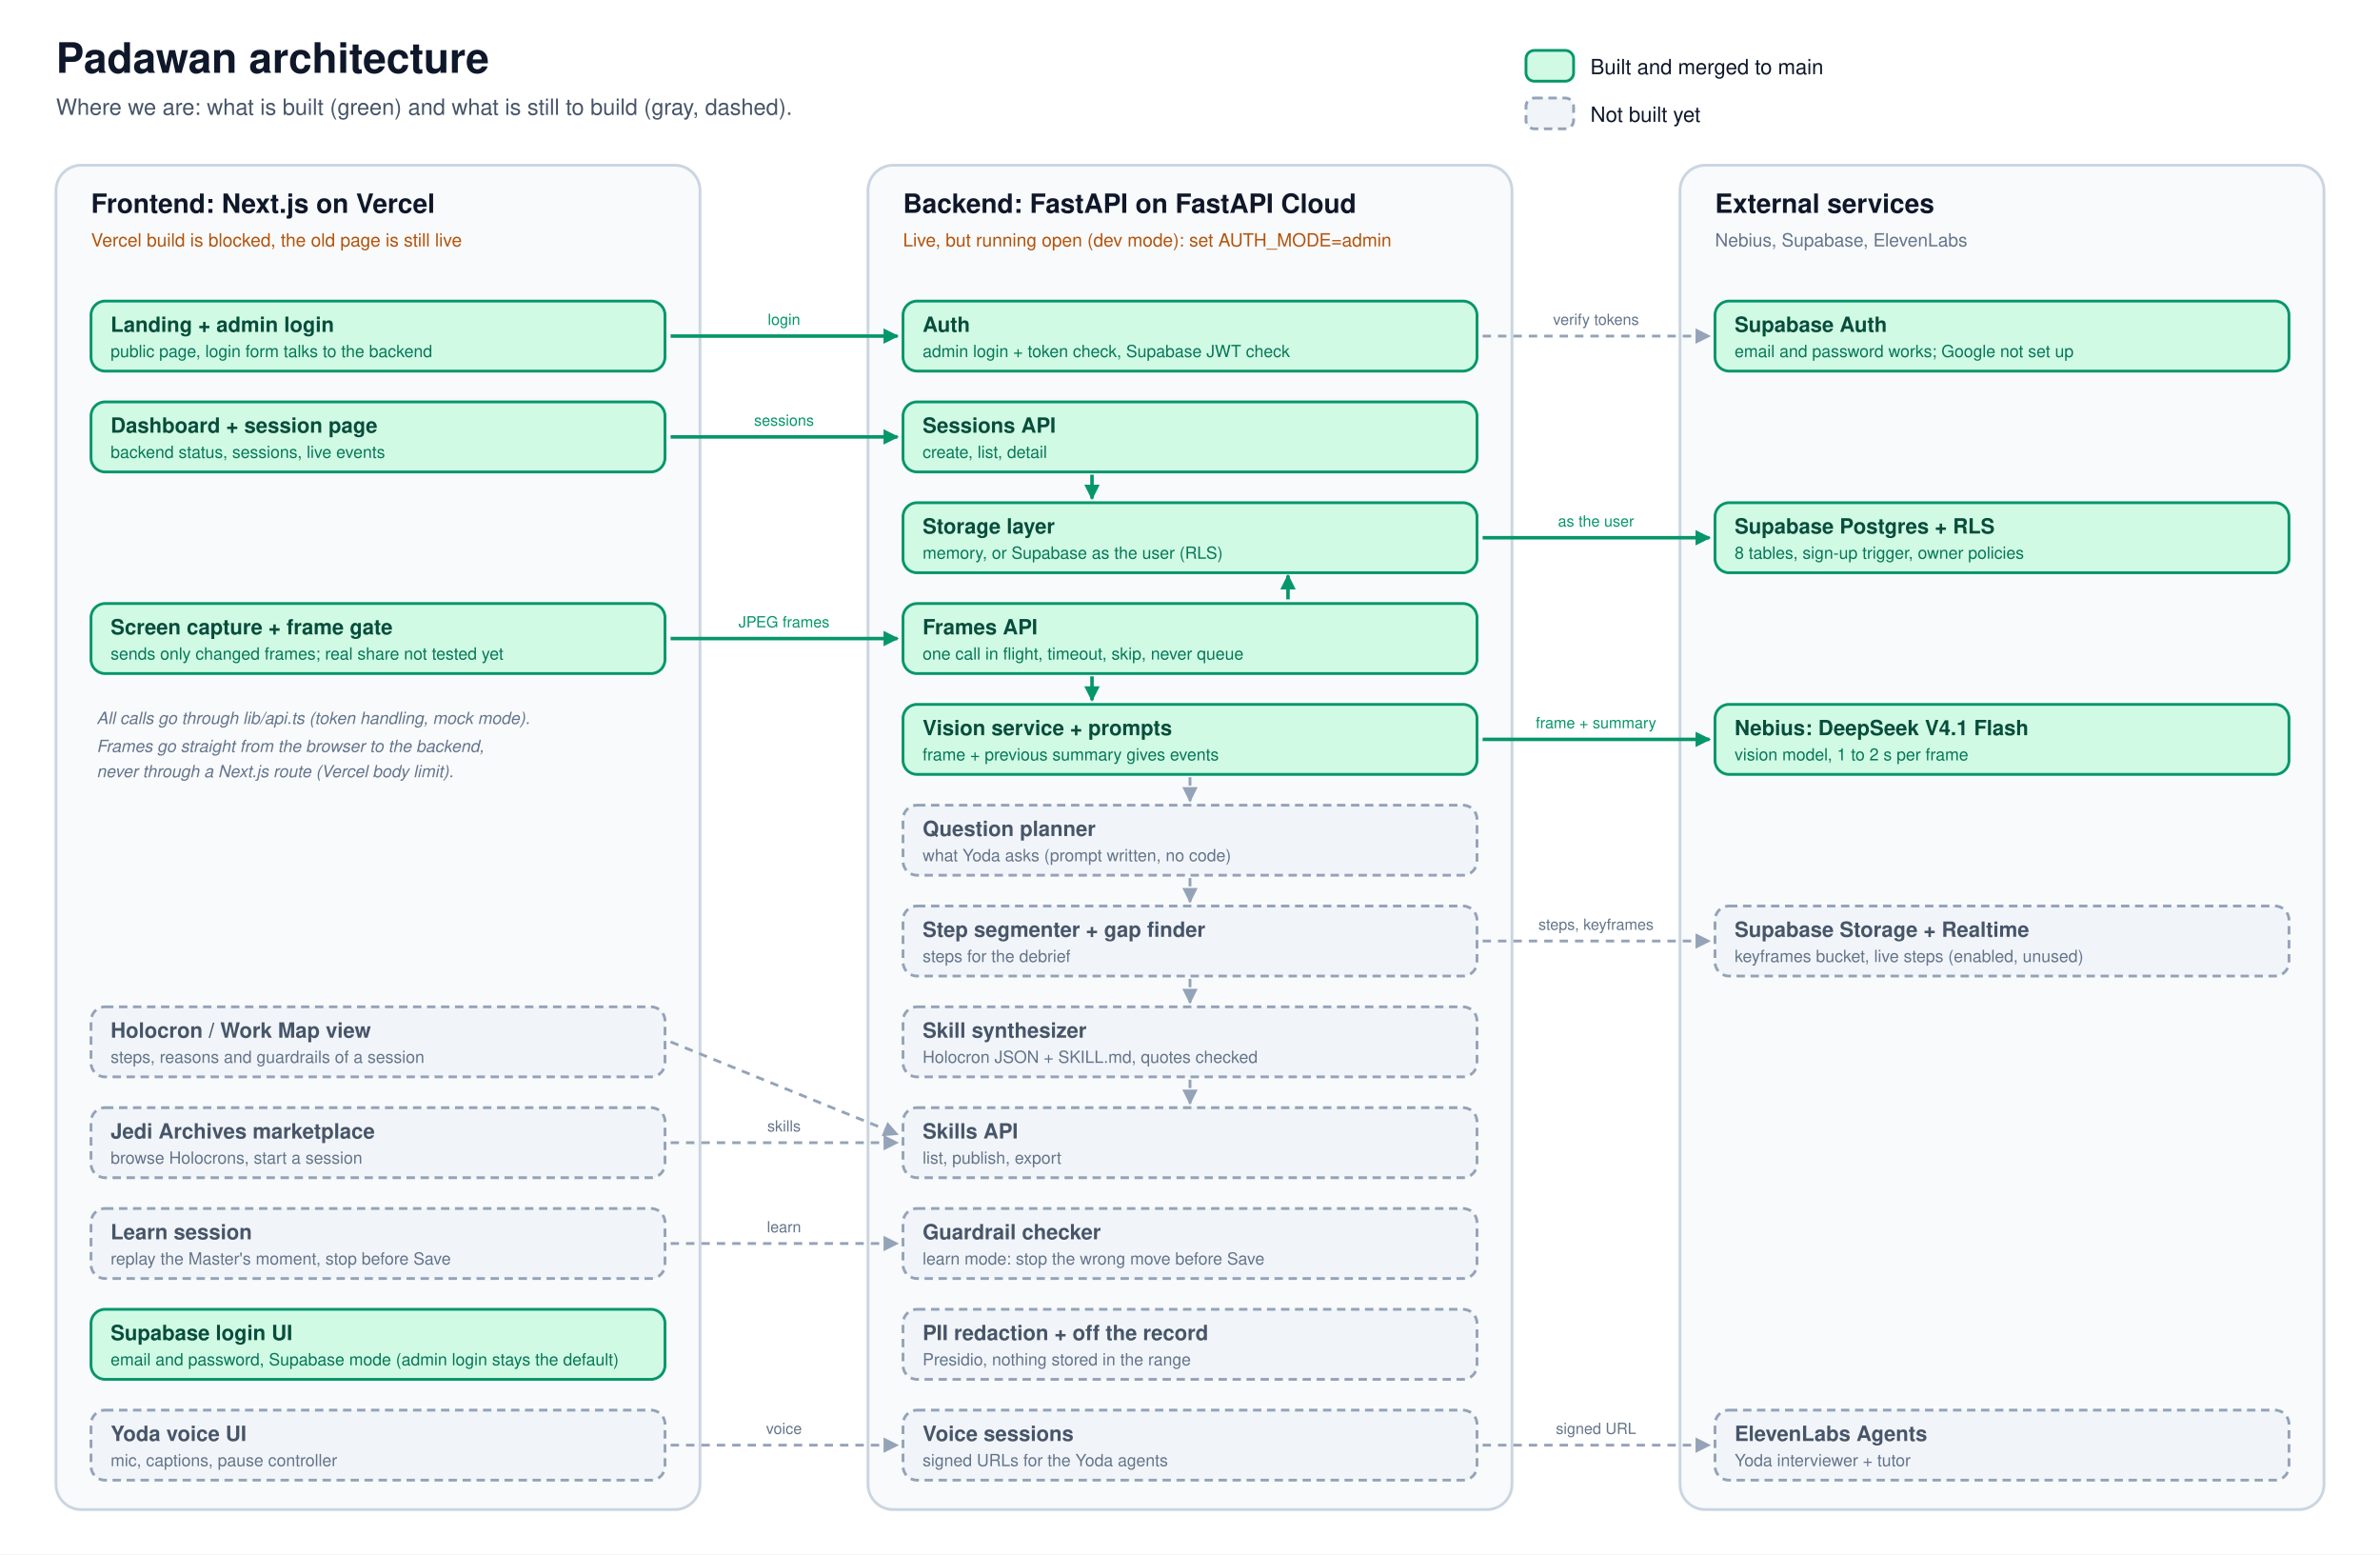
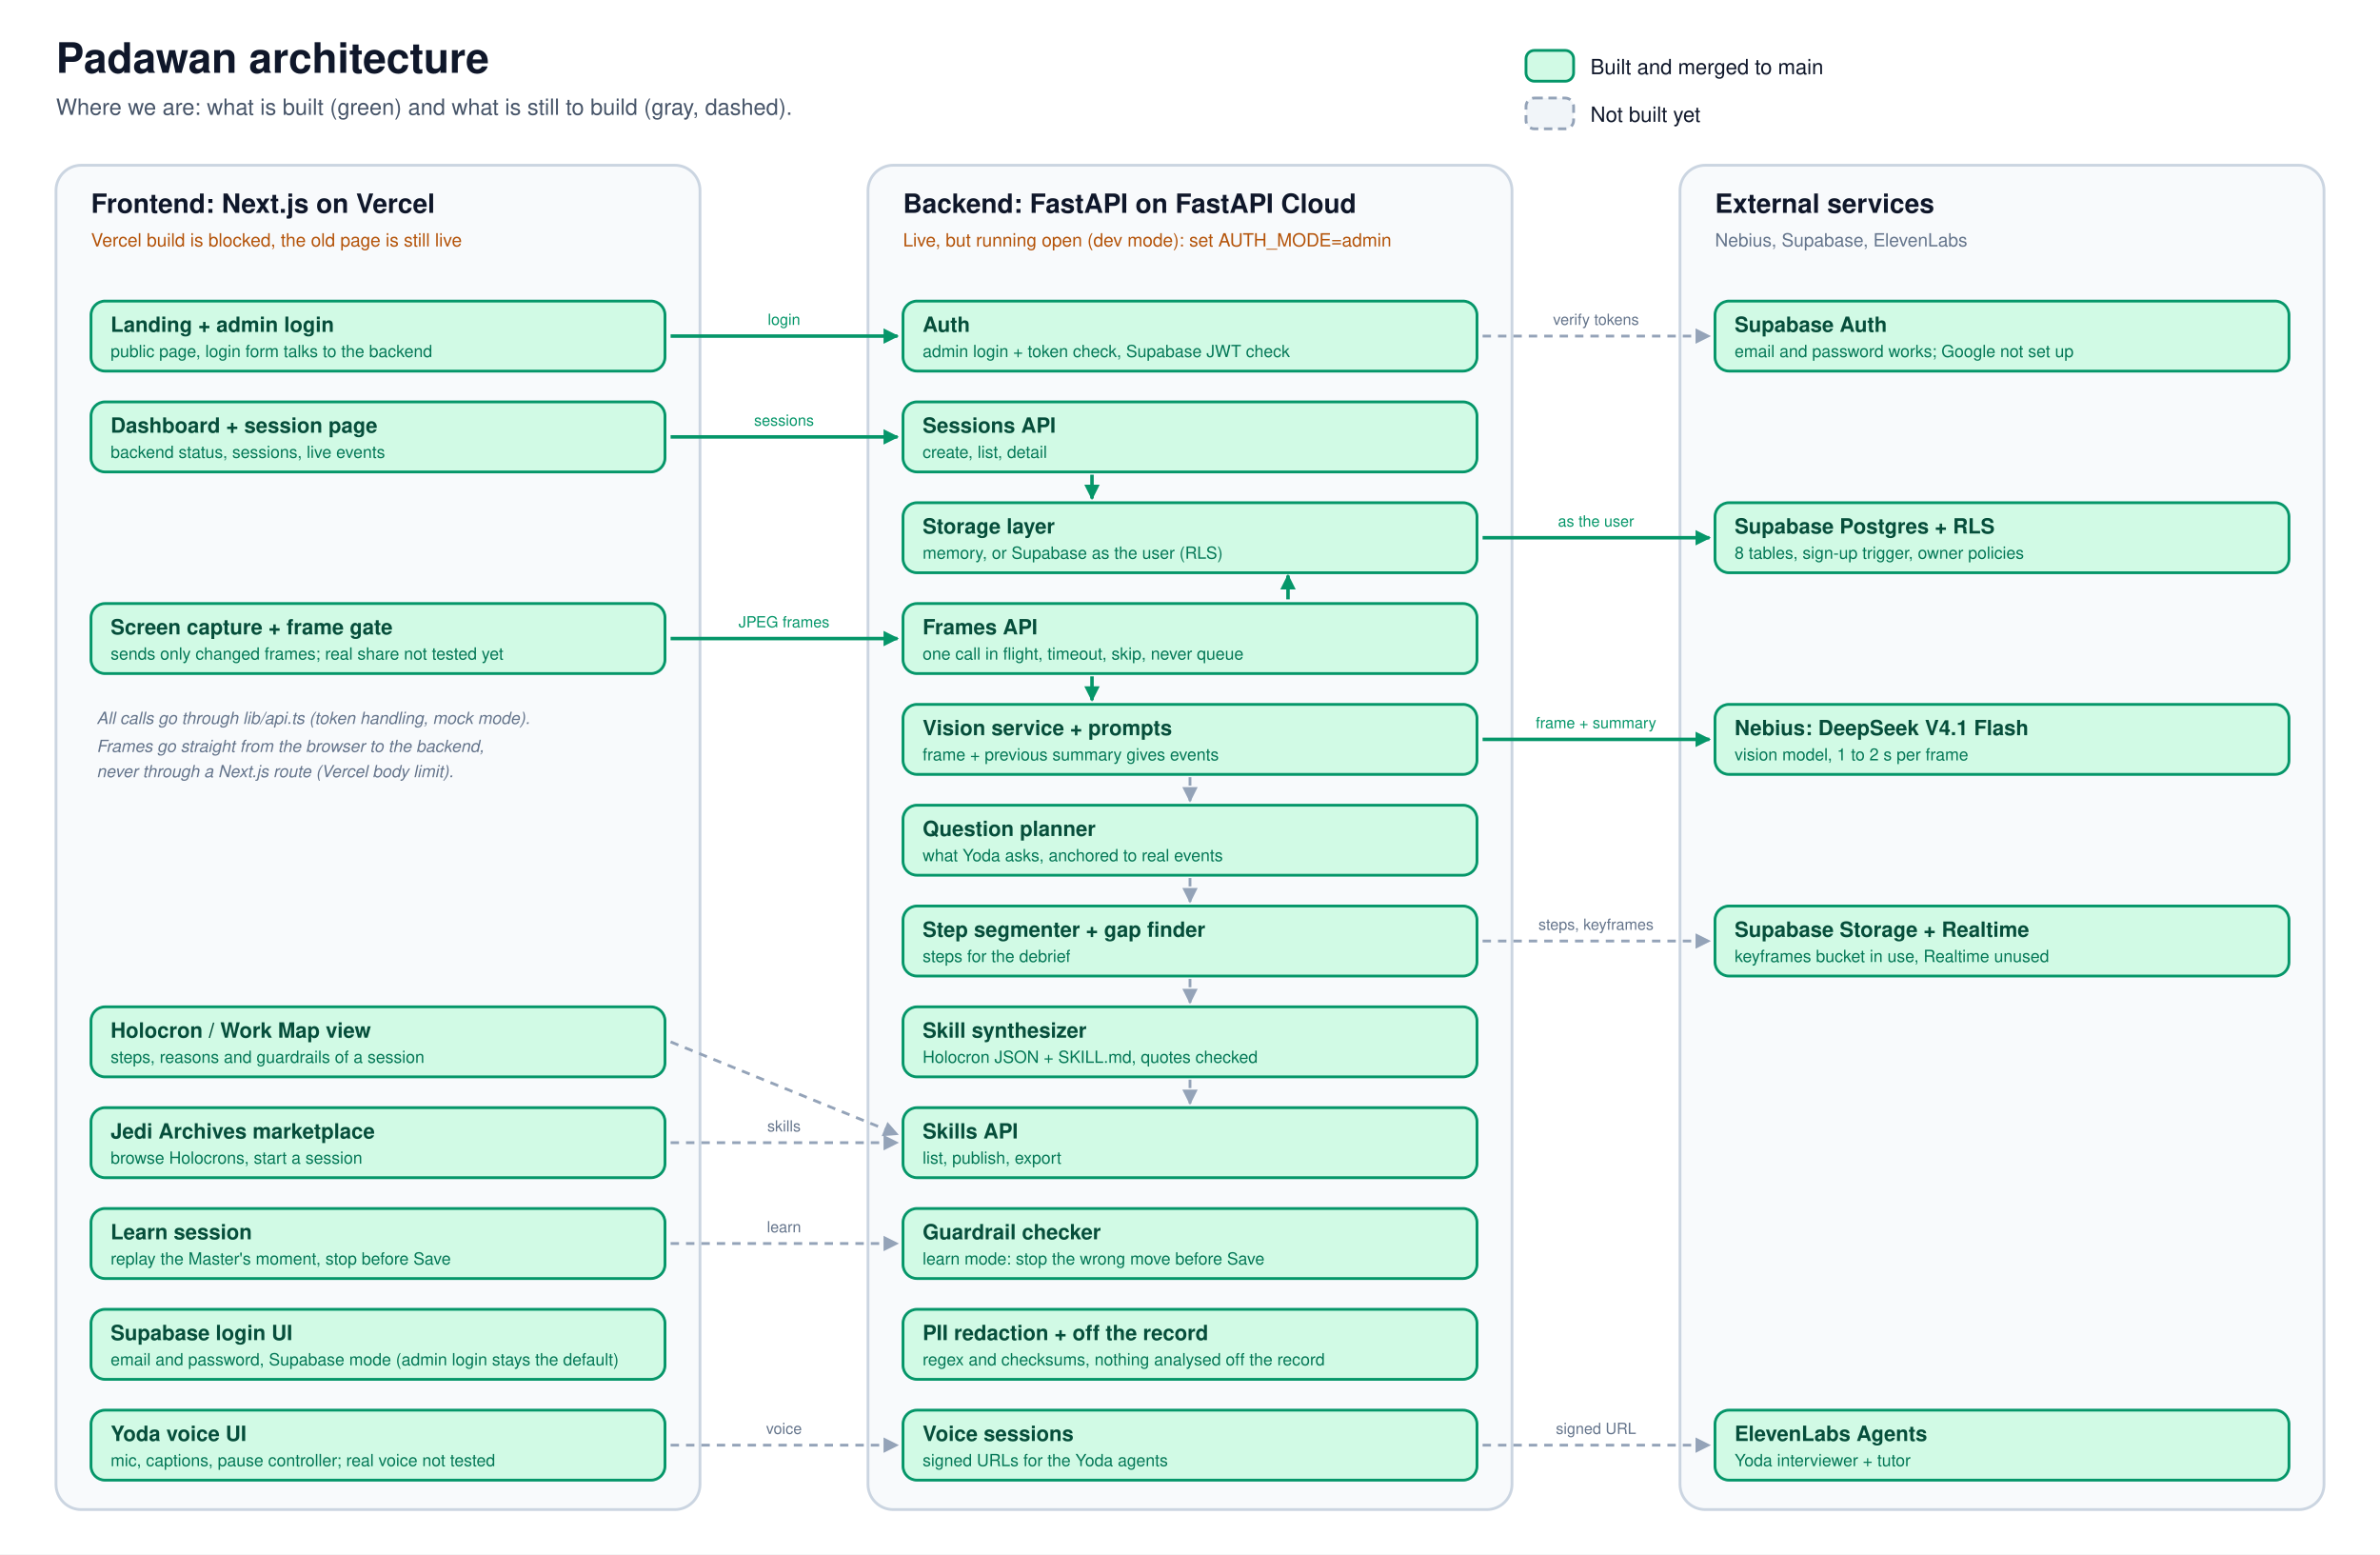
<svg xmlns="http://www.w3.org/2000/svg" viewBox="0 0 1700 1110" width="1700" height="1110" font-family="-apple-system, BlinkMacSystemFont, Segoe UI, Helvetica, Arial, sans-serif">
  <defs>
    <marker id="ag" viewBox="0 0 10 10" refX="9" refY="5" markerWidth="11" markerHeight="11" markerUnits="userSpaceOnUse" orient="auto-start-reverse">
      <path d="M0,0 L10,5 L0,10 z" fill="#059669" />
    </marker>
    <marker id="at" viewBox="0 0 10 10" refX="9" refY="5" markerWidth="11" markerHeight="11" markerUnits="userSpaceOnUse" orient="auto-start-reverse">
      <path d="M0,0 L10,5 L0,10 z" fill="#94a3b8" />
    </marker>
  </defs>
  <rect width="1700" height="1110" fill="#ffffff" />
  <text x="40" y="52" font-size="30" font-weight="800" fill="#0f172a">Padawan architecture</text>
  <text x="40" y="82" font-size="16" fill="#475569">Where we are: what is built (green) and what is still to build (gray, dashed).</text>
  <rect x="1090" y="36" width="34" height="22" rx="6" fill="#d1fae5" stroke="#059669" stroke-width="2" />
  <text x="1136" y="53" font-size="15" fill="#0f172a">Built and merged to main</text>
  <rect x="1090" y="70" width="34" height="22" rx="6" fill="#f1f5f9" stroke="#94a3b8" stroke-width="2" stroke-dasharray="6 4" />
  <text x="1136" y="87" font-size="15" fill="#0f172a">Not built yet</text>
  <rect x="40" y="118" width="460" height="960" rx="18" fill="#f8fafc" stroke="#cbd5e1" stroke-width="2" />
  <text x="65" y="152" font-size="19" font-weight="800" fill="#0f172a">Frontend: Next.js on Vercel</text>
  <text x="65" y="176" font-size="13" fill="#b45309">Vercel build is blocked, the old page is still live</text>
  <rect x="620" y="118" width="460" height="960" rx="18" fill="#f8fafc" stroke="#cbd5e1" stroke-width="2" />
  <text x="645" y="152" font-size="19" font-weight="800" fill="#0f172a">Backend: FastAPI on FastAPI Cloud</text>
  <text x="645" y="176" font-size="13" fill="#b45309">Live, but running open (dev mode): set AUTH_MODE=admin</text>
  <rect x="1200" y="118" width="460" height="960" rx="18" fill="#f8fafc" stroke="#cbd5e1" stroke-width="2" />
  <text x="1225" y="152" font-size="19" font-weight="800" fill="#0f172a">External services</text>
  <text x="1225" y="176" font-size="13" fill="#64748b">Nebius, Supabase, ElevenLabs</text>
  <rect x="65" y="215" width="410" height="50" rx="10" fill="#d1fae5" stroke="#059669" stroke-width="2" />
  <text x="79" y="237" font-size="15" font-weight="700" fill="#064e3b">Landing + admin login</text>
  <text x="79" y="255" font-size="12" fill="#047857">public page, login form talks to the backend</text>
  <rect x="65" y="287" width="410" height="50" rx="10" fill="#d1fae5" stroke="#059669" stroke-width="2" />
  <text x="79" y="309" font-size="15" font-weight="700" fill="#064e3b">Dashboard + session page</text>
  <text x="79" y="327" font-size="12" fill="#047857">backend status, sessions, live events</text>
  <rect x="65" y="431" width="410" height="50" rx="10" fill="#d1fae5" stroke="#059669" stroke-width="2" />
  <text x="79" y="453" font-size="15" font-weight="700" fill="#064e3b">Screen capture + frame gate</text>
  <text x="79" y="471" font-size="12" fill="#047857">sends only changed frames; real share not tested yet</text>
-   <rect x="65" y="719" width="410" height="50" rx="10" fill="#f1f5f9" stroke="#94a3b8" stroke-width="2" stroke-dasharray="6 4" />
-   <text x="79" y="741" font-size="15" font-weight="700" fill="#475569">Holocron / Work Map view</text>
-   <text x="79" y="759" font-size="12" fill="#64748b">steps, reasons and guardrails of a session</text>
-   <rect x="65" y="791" width="410" height="50" rx="10" fill="#f1f5f9" stroke="#94a3b8" stroke-width="2" stroke-dasharray="6 4" />
-   <text x="79" y="813" font-size="15" font-weight="700" fill="#475569">Jedi Archives marketplace</text>
-   <text x="79" y="831" font-size="12" fill="#64748b">browse Holocrons, start a session</text>
-   <rect x="65" y="863" width="410" height="50" rx="10" fill="#f1f5f9" stroke="#94a3b8" stroke-width="2" stroke-dasharray="6 4" />
-   <text x="79" y="885" font-size="15" font-weight="700" fill="#475569">Learn session</text>
-   <text x="79" y="903" font-size="12" fill="#64748b">replay the Master's moment, stop before Save</text>
+   <rect x="65" y="719" width="410" height="50" rx="10" fill="#d1fae5" stroke="#059669" stroke-width="2" />
+   <text x="79" y="741" font-size="15" font-weight="700" fill="#064e3b">Holocron / Work Map view</text>
+   <text x="79" y="759" font-size="12" fill="#047857">steps, reasons and guardrails of a session</text>
+   <rect x="65" y="791" width="410" height="50" rx="10" fill="#d1fae5" stroke="#059669" stroke-width="2" />
+   <text x="79" y="813" font-size="15" font-weight="700" fill="#064e3b">Jedi Archives marketplace</text>
+   <text x="79" y="831" font-size="12" fill="#047857">browse Holocrons, start a session</text>
+   <rect x="65" y="863" width="410" height="50" rx="10" fill="#d1fae5" stroke="#059669" stroke-width="2" />
+   <text x="79" y="885" font-size="15" font-weight="700" fill="#064e3b">Learn session</text>
+   <text x="79" y="903" font-size="12" fill="#047857">replay the Master's moment, stop before Save</text>
  <rect x="65" y="935" width="410" height="50" rx="10" fill="#d1fae5" stroke="#059669" stroke-width="2" />
  <text x="79" y="957" font-size="15" font-weight="700" fill="#064e3b">Supabase login UI</text>
  <text x="79" y="975" font-size="12" fill="#047857">email and password, Supabase mode (admin login stays the default)</text>
-   <rect x="65" y="1007" width="410" height="50" rx="10" fill="#f1f5f9" stroke="#94a3b8" stroke-width="2" stroke-dasharray="6 4" />
-   <text x="79" y="1029" font-size="15" font-weight="700" fill="#475569">Yoda voice UI</text>
-   <text x="79" y="1047" font-size="12" fill="#64748b">mic, captions, pause controller</text>
+   <rect x="65" y="1007" width="410" height="50" rx="10" fill="#d1fae5" stroke="#059669" stroke-width="2" />
+   <text x="79" y="1029" font-size="15" font-weight="700" fill="#064e3b">Yoda voice UI</text>
+   <text x="79" y="1047" font-size="12" fill="#047857">mic, captions, pause controller; real voice not tested</text>
  <rect x="645" y="215" width="410" height="50" rx="10" fill="#d1fae5" stroke="#059669" stroke-width="2" />
  <text x="659" y="237" font-size="15" font-weight="700" fill="#064e3b">Auth</text>
  <text x="659" y="255" font-size="12" fill="#047857">admin login + token check, Supabase JWT check</text>
  <rect x="645" y="287" width="410" height="50" rx="10" fill="#d1fae5" stroke="#059669" stroke-width="2" />
  <text x="659" y="309" font-size="15" font-weight="700" fill="#064e3b">Sessions API</text>
  <text x="659" y="327" font-size="12" fill="#047857">create, list, detail</text>
  <rect x="645" y="359" width="410" height="50" rx="10" fill="#d1fae5" stroke="#059669" stroke-width="2" />
  <text x="659" y="381" font-size="15" font-weight="700" fill="#064e3b">Storage layer</text>
  <text x="659" y="399" font-size="12" fill="#047857">memory, or Supabase as the user (RLS)</text>
  <rect x="645" y="431" width="410" height="50" rx="10" fill="#d1fae5" stroke="#059669" stroke-width="2" />
  <text x="659" y="453" font-size="15" font-weight="700" fill="#064e3b">Frames API</text>
  <text x="659" y="471" font-size="12" fill="#047857">one call in flight, timeout, skip, never queue</text>
  <rect x="645" y="503" width="410" height="50" rx="10" fill="#d1fae5" stroke="#059669" stroke-width="2" />
  <text x="659" y="525" font-size="15" font-weight="700" fill="#064e3b">Vision service + prompts</text>
  <text x="659" y="543" font-size="12" fill="#047857">frame + previous summary gives events</text>
-   <rect x="645" y="575" width="410" height="50" rx="10" fill="#f1f5f9" stroke="#94a3b8" stroke-width="2" stroke-dasharray="6 4" />
-   <text x="659" y="597" font-size="15" font-weight="700" fill="#475569">Question planner</text>
-   <text x="659" y="615" font-size="12" fill="#64748b">what Yoda asks (prompt written, no code)</text>
-   <rect x="645" y="647" width="410" height="50" rx="10" fill="#f1f5f9" stroke="#94a3b8" stroke-width="2" stroke-dasharray="6 4" />
-   <text x="659" y="669" font-size="15" font-weight="700" fill="#475569">Step segmenter + gap finder</text>
-   <text x="659" y="687" font-size="12" fill="#64748b">steps for the debrief</text>
-   <rect x="645" y="719" width="410" height="50" rx="10" fill="#f1f5f9" stroke="#94a3b8" stroke-width="2" stroke-dasharray="6 4" />
-   <text x="659" y="741" font-size="15" font-weight="700" fill="#475569">Skill synthesizer</text>
-   <text x="659" y="759" font-size="12" fill="#64748b">Holocron JSON + SKILL.md, quotes checked</text>
-   <rect x="645" y="791" width="410" height="50" rx="10" fill="#f1f5f9" stroke="#94a3b8" stroke-width="2" stroke-dasharray="6 4" />
-   <text x="659" y="813" font-size="15" font-weight="700" fill="#475569">Skills API</text>
-   <text x="659" y="831" font-size="12" fill="#64748b">list, publish, export</text>
-   <rect x="645" y="863" width="410" height="50" rx="10" fill="#f1f5f9" stroke="#94a3b8" stroke-width="2" stroke-dasharray="6 4" />
-   <text x="659" y="885" font-size="15" font-weight="700" fill="#475569">Guardrail checker</text>
-   <text x="659" y="903" font-size="12" fill="#64748b">learn mode: stop the wrong move before Save</text>
-   <rect x="645" y="935" width="410" height="50" rx="10" fill="#f1f5f9" stroke="#94a3b8" stroke-width="2" stroke-dasharray="6 4" />
-   <text x="659" y="957" font-size="15" font-weight="700" fill="#475569">PII redaction + off the record</text>
-   <text x="659" y="975" font-size="12" fill="#64748b">Presidio, nothing stored in the range</text>
-   <rect x="645" y="1007" width="410" height="50" rx="10" fill="#f1f5f9" stroke="#94a3b8" stroke-width="2" stroke-dasharray="6 4" />
-   <text x="659" y="1029" font-size="15" font-weight="700" fill="#475569">Voice sessions</text>
-   <text x="659" y="1047" font-size="12" fill="#64748b">signed URLs for the Yoda agents</text>
+   <rect x="645" y="575" width="410" height="50" rx="10" fill="#d1fae5" stroke="#059669" stroke-width="2" />
+   <text x="659" y="597" font-size="15" font-weight="700" fill="#064e3b">Question planner</text>
+   <text x="659" y="615" font-size="12" fill="#047857">what Yoda asks, anchored to real events</text>
+   <rect x="645" y="647" width="410" height="50" rx="10" fill="#d1fae5" stroke="#059669" stroke-width="2" />
+   <text x="659" y="669" font-size="15" font-weight="700" fill="#064e3b">Step segmenter + gap finder</text>
+   <text x="659" y="687" font-size="12" fill="#047857">steps for the debrief</text>
+   <rect x="645" y="719" width="410" height="50" rx="10" fill="#d1fae5" stroke="#059669" stroke-width="2" />
+   <text x="659" y="741" font-size="15" font-weight="700" fill="#064e3b">Skill synthesizer</text>
+   <text x="659" y="759" font-size="12" fill="#047857">Holocron JSON + SKILL.md, quotes checked</text>
+   <rect x="645" y="791" width="410" height="50" rx="10" fill="#d1fae5" stroke="#059669" stroke-width="2" />
+   <text x="659" y="813" font-size="15" font-weight="700" fill="#064e3b">Skills API</text>
+   <text x="659" y="831" font-size="12" fill="#047857">list, publish, export</text>
+   <rect x="645" y="863" width="410" height="50" rx="10" fill="#d1fae5" stroke="#059669" stroke-width="2" />
+   <text x="659" y="885" font-size="15" font-weight="700" fill="#064e3b">Guardrail checker</text>
+   <text x="659" y="903" font-size="12" fill="#047857">learn mode: stop the wrong move before Save</text>
+   <rect x="645" y="935" width="410" height="50" rx="10" fill="#d1fae5" stroke="#059669" stroke-width="2" />
+   <text x="659" y="957" font-size="15" font-weight="700" fill="#064e3b">PII redaction + off the record</text>
+   <text x="659" y="975" font-size="12" fill="#047857">regex and checksums, nothing analysed off the record</text>
+   <rect x="645" y="1007" width="410" height="50" rx="10" fill="#d1fae5" stroke="#059669" stroke-width="2" />
+   <text x="659" y="1029" font-size="15" font-weight="700" fill="#064e3b">Voice sessions</text>
+   <text x="659" y="1047" font-size="12" fill="#047857">signed URLs for the Yoda agents</text>
  <rect x="1225" y="215" width="410" height="50" rx="10" fill="#d1fae5" stroke="#059669" stroke-width="2" />
  <text x="1239" y="237" font-size="15" font-weight="700" fill="#064e3b">Supabase Auth</text>
  <text x="1239" y="255" font-size="12" fill="#047857">email and password works; Google not set up</text>
  <rect x="1225" y="359" width="410" height="50" rx="10" fill="#d1fae5" stroke="#059669" stroke-width="2" />
  <text x="1239" y="381" font-size="15" font-weight="700" fill="#064e3b">Supabase Postgres + RLS</text>
  <text x="1239" y="399" font-size="12" fill="#047857">8 tables, sign-up trigger, owner policies</text>
  <rect x="1225" y="503" width="410" height="50" rx="10" fill="#d1fae5" stroke="#059669" stroke-width="2" />
  <text x="1239" y="525" font-size="15" font-weight="700" fill="#064e3b">Nebius: DeepSeek V4.1 Flash</text>
  <text x="1239" y="543" font-size="12" fill="#047857">vision model, 1 to 2 s per frame</text>
-   <rect x="1225" y="647" width="410" height="50" rx="10" fill="#f1f5f9" stroke="#94a3b8" stroke-width="2" stroke-dasharray="6 4" />
-   <text x="1239" y="669" font-size="15" font-weight="700" fill="#475569">Supabase Storage + Realtime</text>
-   <text x="1239" y="687" font-size="12" fill="#64748b">keyframes bucket, live steps (enabled, unused)</text>
-   <rect x="1225" y="1007" width="410" height="50" rx="10" fill="#f1f5f9" stroke="#94a3b8" stroke-width="2" stroke-dasharray="6 4" />
-   <text x="1239" y="1029" font-size="15" font-weight="700" fill="#475569">ElevenLabs Agents</text>
-   <text x="1239" y="1047" font-size="12" fill="#64748b">Yoda interviewer + tutor</text>
+   <rect x="1225" y="647" width="410" height="50" rx="10" fill="#d1fae5" stroke="#059669" stroke-width="2" />
+   <text x="1239" y="669" font-size="15" font-weight="700" fill="#064e3b">Supabase Storage + Realtime</text>
+   <text x="1239" y="687" font-size="12" fill="#047857">keyframes bucket in use, Realtime unused</text>
+   <rect x="1225" y="1007" width="410" height="50" rx="10" fill="#d1fae5" stroke="#059669" stroke-width="2" />
+   <text x="1239" y="1029" font-size="15" font-weight="700" fill="#064e3b">ElevenLabs Agents</text>
+   <text x="1239" y="1047" font-size="12" fill="#047857">Yoda interviewer + tutor</text>
  <text x="69" y="517" font-size="12" font-style="italic" fill="#64748b">All calls go through lib/api.ts (token handling, mock mode).</text>
  <text x="69" y="537" font-size="12" font-style="italic" fill="#64748b">Frames go straight from the browser to the backend,</text>
  <text x="69" y="555" font-size="12" font-style="italic" fill="#64748b">never through a Next.js route (Vercel body limit).</text>
  <line x1="479" y1="240.0" x2="641" y2="240.0" stroke="#059669" stroke-width="2.5" marker-end="url(#ag)" />
  <text x="560.0" y="232.0" font-size="11" text-anchor="middle" fill="#059669">login</text>
  <line x1="479" y1="312.0" x2="641" y2="312.0" stroke="#059669" stroke-width="2.5" marker-end="url(#ag)" />
  <text x="560.0" y="304.0" font-size="11" text-anchor="middle" fill="#059669">sessions</text>
  <line x1="479" y1="456.0" x2="641" y2="456.0" stroke="#059669" stroke-width="2.5" marker-end="url(#ag)" />
  <text x="560.0" y="448.0" font-size="11" text-anchor="middle" fill="#059669">JPEG frames</text>
  <line x1="479" y1="744.0" x2="641" y2="810.0" stroke="#94a3b8" stroke-width="2" stroke-dasharray="6 5" marker-end="url(#at)" />
  <line x1="479" y1="816.0" x2="641" y2="816.0" stroke="#94a3b8" stroke-width="2" stroke-dasharray="6 5" marker-end="url(#at)" />
  <text x="560.0" y="808.0" font-size="11" text-anchor="middle" fill="#64748b">skills</text>
  <line x1="479" y1="888.0" x2="641" y2="888.0" stroke="#94a3b8" stroke-width="2" stroke-dasharray="6 5" marker-end="url(#at)" />
  <text x="560.0" y="880.0" font-size="11" text-anchor="middle" fill="#64748b">learn</text>
  <line x1="479" y1="1032.0" x2="641" y2="1032.0" stroke="#94a3b8" stroke-width="2" stroke-dasharray="6 5" marker-end="url(#at)" />
  <text x="560.0" y="1024.0" font-size="11" text-anchor="middle" fill="#64748b">voice</text>
  <line x1="1059" y1="240.0" x2="1221" y2="240.0" stroke="#94a3b8" stroke-width="2" stroke-dasharray="6 5" marker-end="url(#at)" />
  <text x="1140.0" y="232.0" font-size="11" text-anchor="middle" fill="#64748b">verify tokens</text>
  <line x1="1059" y1="384.0" x2="1221" y2="384.0" stroke="#059669" stroke-width="2.5" marker-end="url(#ag)" />
  <text x="1140.0" y="376.0" font-size="11" text-anchor="middle" fill="#059669">as the user</text>
  <line x1="1059" y1="528.0" x2="1221" y2="528.0" stroke="#059669" stroke-width="2.5" marker-end="url(#ag)" />
  <text x="1140.0" y="520.0" font-size="11" text-anchor="middle" fill="#059669">frame + summary</text>
  <line x1="1059" y1="672.0" x2="1221" y2="672.0" stroke="#94a3b8" stroke-width="2" stroke-dasharray="6 5" marker-end="url(#at)" />
  <text x="1140.0" y="664.0" font-size="11" text-anchor="middle" fill="#64748b">steps, keyframes</text>
  <line x1="1059" y1="1032.0" x2="1221" y2="1032.0" stroke="#94a3b8" stroke-width="2" stroke-dasharray="6 5" marker-end="url(#at)" />
  <text x="1140.0" y="1024.0" font-size="11" text-anchor="middle" fill="#64748b">signed URL</text>
  <line x1="780.0" y1="339" x2="780.0" y2="356" stroke="#059669" stroke-width="2.5" marker-end="url(#ag)" />
  <line x1="920.0" y1="428" x2="920.0" y2="411" stroke="#059669" stroke-width="2.5" marker-end="url(#ag)" />
  <line x1="780.0" y1="483" x2="780.0" y2="500" stroke="#059669" stroke-width="2.5" marker-end="url(#ag)" />
  <line x1="850.0" y1="555" x2="850.0" y2="572" stroke="#94a3b8" stroke-width="2" stroke-dasharray="6 5" marker-end="url(#at)" />
  <line x1="850.0" y1="627" x2="850.0" y2="644" stroke="#94a3b8" stroke-width="2" stroke-dasharray="6 5" marker-end="url(#at)" />
  <line x1="850.0" y1="699" x2="850.0" y2="716" stroke="#94a3b8" stroke-width="2" stroke-dasharray="6 5" marker-end="url(#at)" />
  <line x1="850.0" y1="771" x2="850.0" y2="788" stroke="#94a3b8" stroke-width="2" stroke-dasharray="6 5" marker-end="url(#at)" />
</svg>
